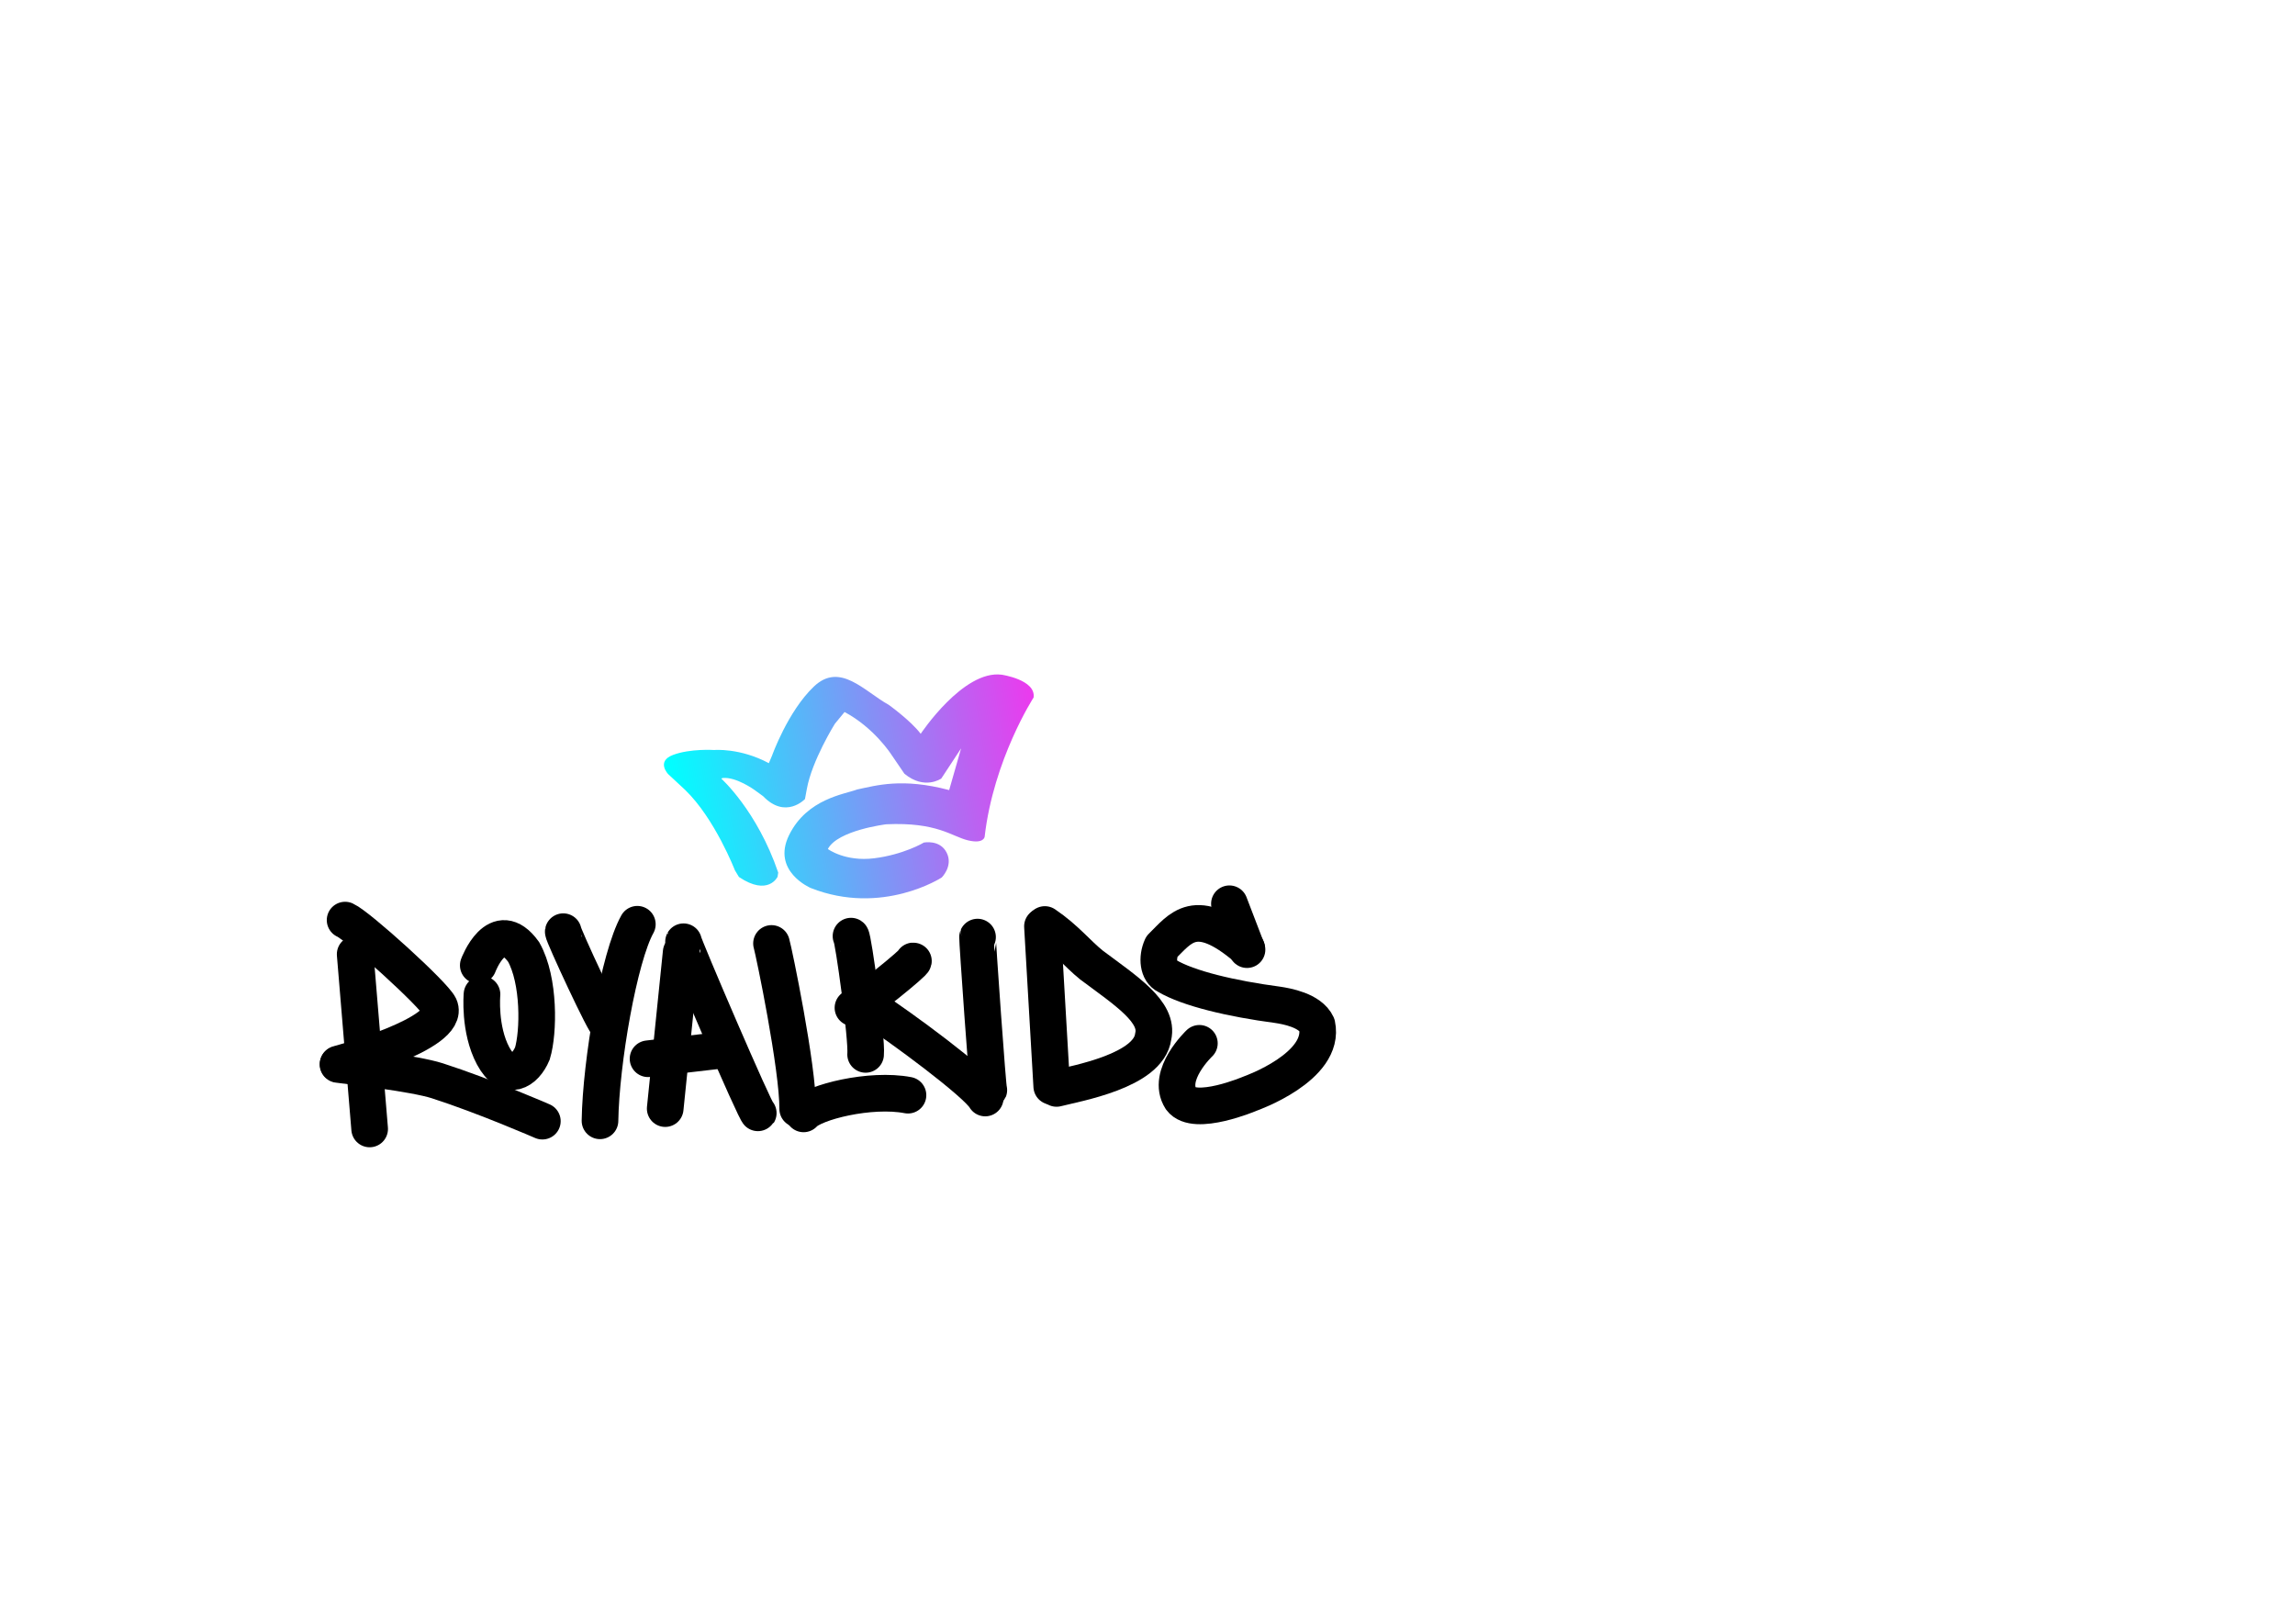
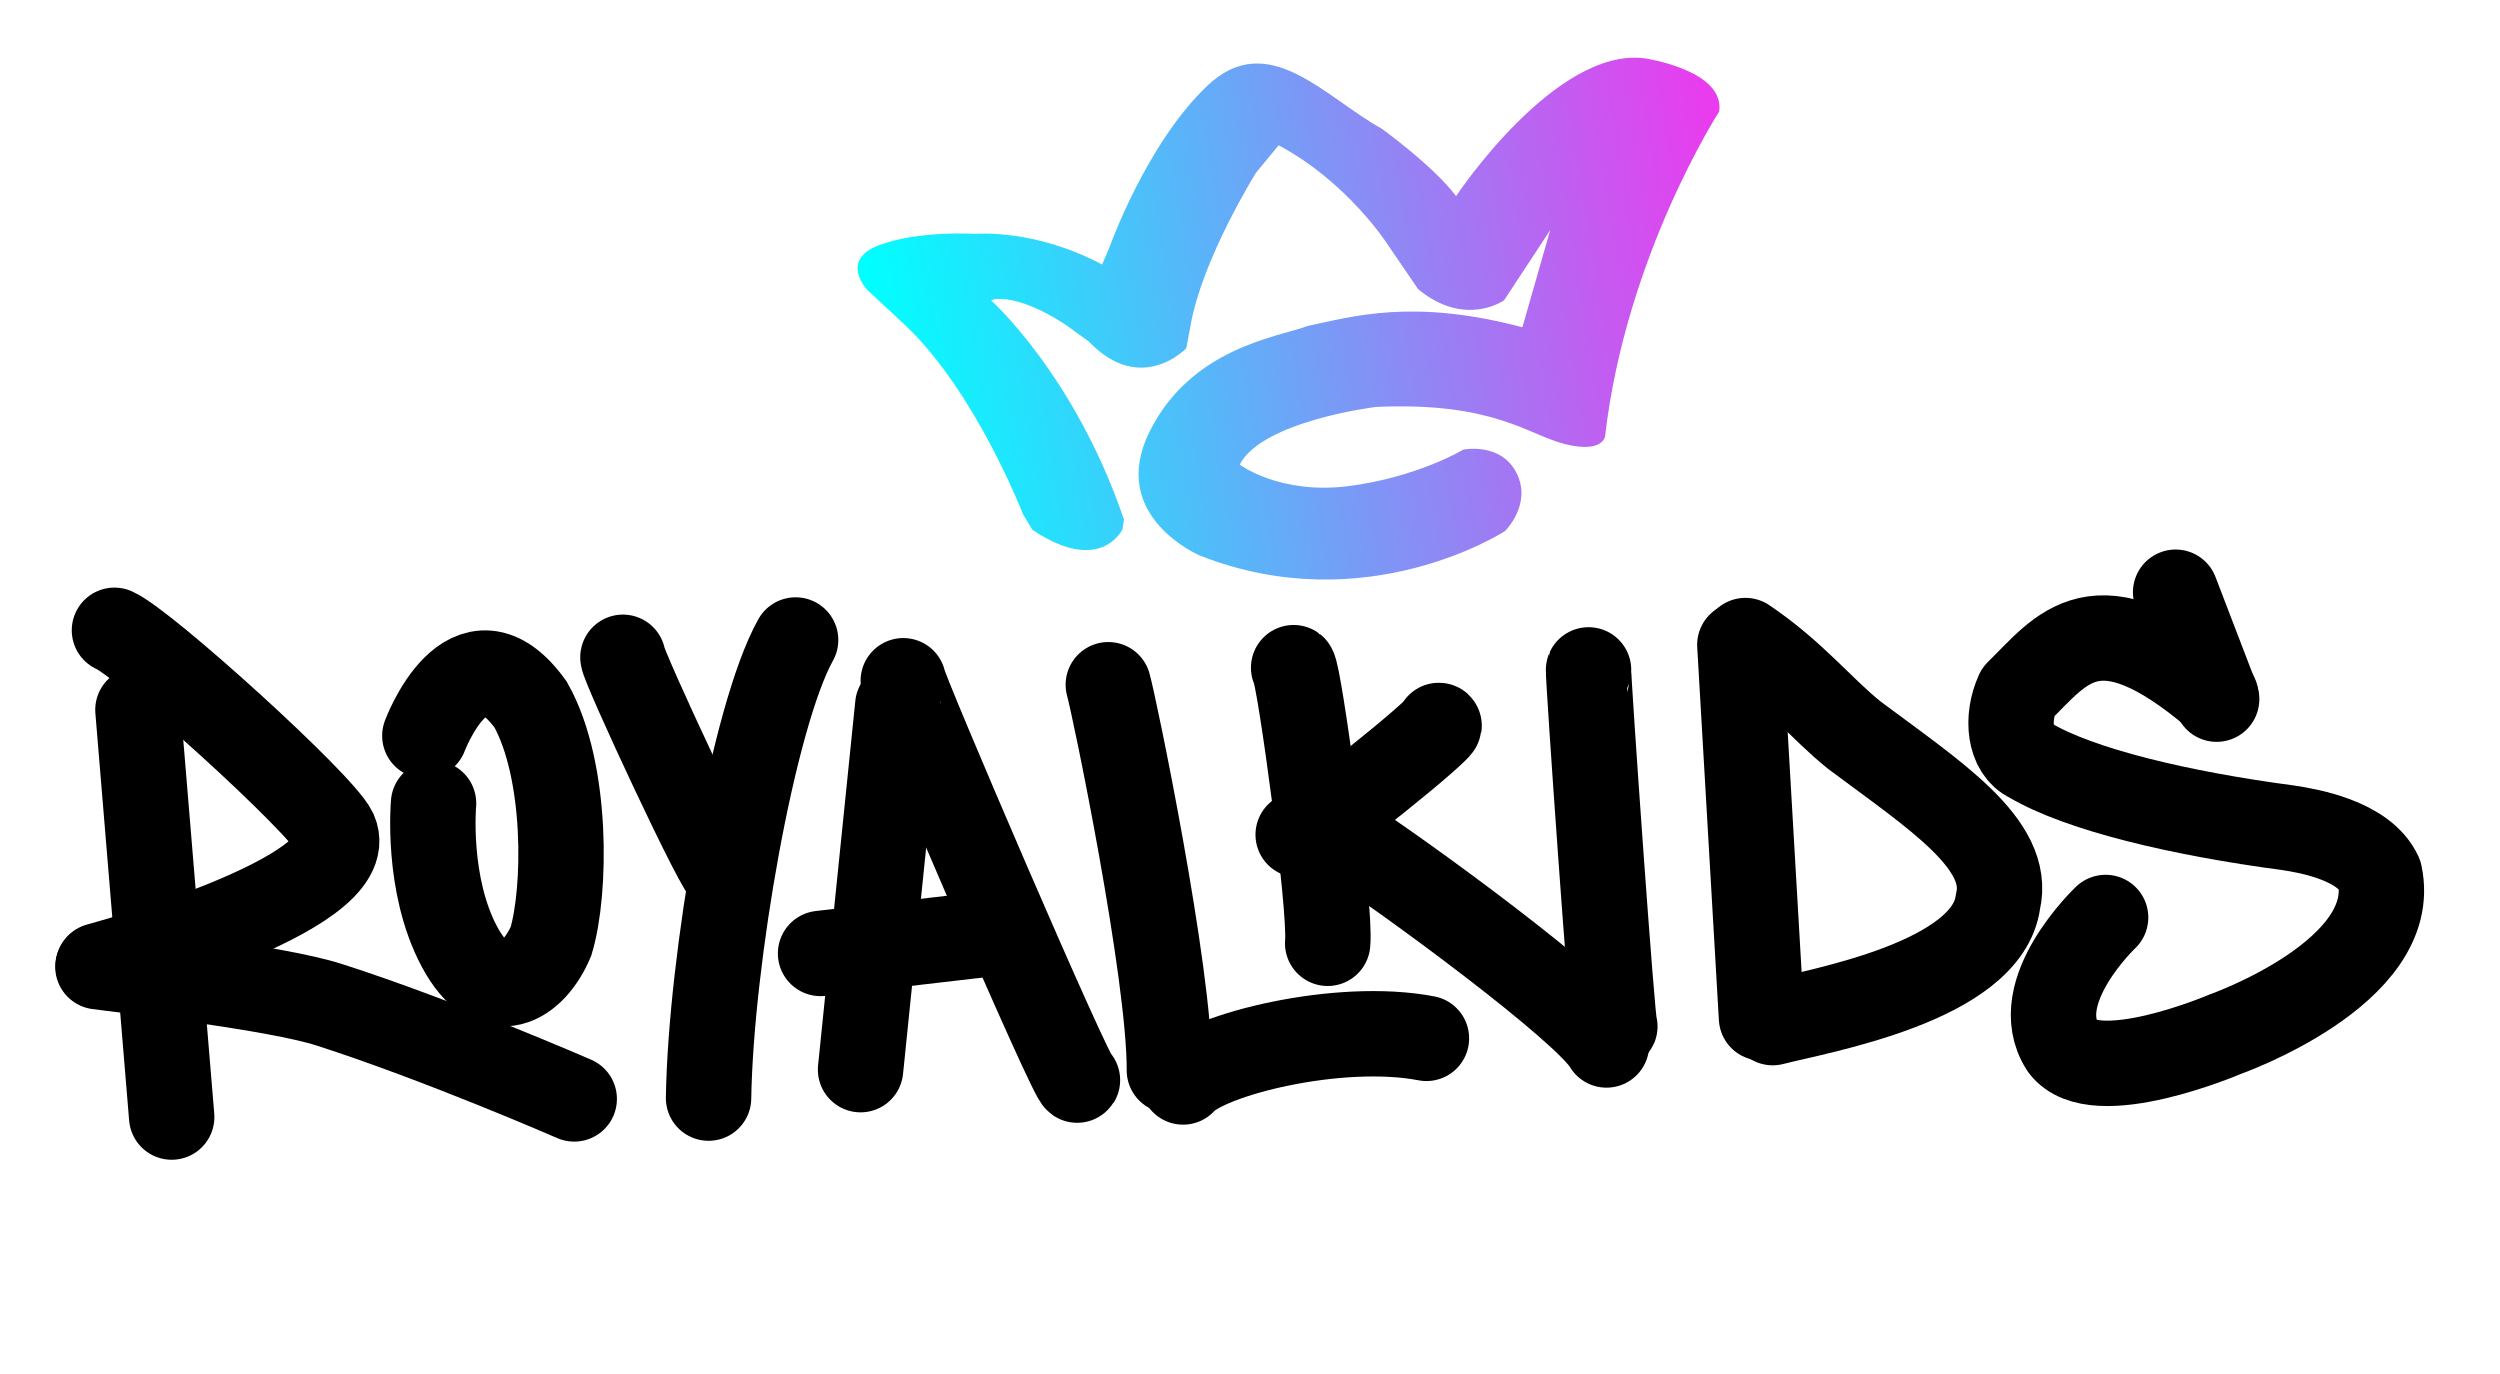
- <svg xmlns="http://www.w3.org/2000/svg" viewBox="465.53 -141.133 3508 2481">
+ <svg xmlns="http://www.w3.org/2000/svg" viewBox="917.965 851.874 1639.501 900.414">
  <defs>
    <linearGradient gradientUnits="userSpaceOnUse" x1="1786.872" y1="889.716" x2="1786.872" y2="1221.529" id="gradient-0" gradientTransform="matrix(-0.162698, -1.016771, 1.667964, -0.301531, 292.9734, 3114.389)">
      <stop offset="0" style="stop-color: rgb(0, 255, 255);" />
      <stop offset="1" style="stop-color: rgb(233, 60, 238);" />
    </linearGradient>
  </defs>
  <path style="stroke-width: 2px; fill: url(&quot;#gradient-0&quot;);" d="M 1877.45 1146.75 C 1877.45 1146.75 1902.22 1141.63 1912.53 1162.1 C 1922.85 1182.57 1904.97 1200.12 1904.97 1200.12 C 1904.97 1200.12 1814.18 1259.34 1704.82 1216.2 C 1704.82 1216.2 1644.29 1190.61 1671.8 1135.05 C 1699.31 1079.49 1756.88 1072.8 1775.66 1065.6 C 1805.21 1059.39 1844.68 1047.49 1916.36 1066.5 L 1934.61 1002.73 L 1904.35 1048.79 C 1904.35 1048.79 1878.9 1067.06 1847.94 1041.47 L 1828 1012.23 C 1828 1012.23 1801.86 971.291 1756.47 947.165 L 1741.65 965.164 C 1741.65 965.164 1706.63 1021.23 1698.8 1064.87 L 1695.94 1080.22 C 1695.94 1080.22 1666.36 1111.66 1631.97 1075.83 L 1618.9 1066.33 C 1618.9 1066.33 1590.7 1045.86 1570.07 1048.05 L 1567.99 1048.92 C 1567.99 1048.92 1622.84 1097.91 1655.08 1192.65 L 1654.04 1199.06 C 1654.04 1199.06 1639.8 1229.35 1595.04 1199.34 L 1588.84 1189.09 C 1588.84 1189.09 1558.45 1110.35 1512.83 1066.27 L 1486.93 1042.16 C 1486.93 1042.16 1468.02 1022.61 1494.44 1012.7 C 1520.87 1002.78 1557.4 1005.26 1557.4 1005.26 C 1557.4 1005.26 1596.43 1001.68 1640.73 1025.36 L 1645.65 1013.8 C 1645.65 1013.8 1669.67 946.244 1709.57 908.253 C 1749.47 870.263 1786.35 915.32 1824.03 936.23 C 1824.03 936.23 1857.91 960.582 1872.86 980.492 C 1872.86 980.492 1937.84 882.51 1996.61 890.137 C 1996.61 890.137 2049.19 897.763 2045.43 925.001 C 2045.43 925.001 1984.27 1019.42 1970.6 1137.81 C 1970.6 1137.81 1969.51 1149.23 1944.83 1143.25 C 1920.15 1137.27 1898.06 1115.21 1820.25 1118.76 C 1820.25 1118.76 1745.77 1127.82 1730.95 1156.57 C 1730.95 1156.57 1757.26 1176.26 1801.72 1170.74 C 1846.18 1165.23 1877.31 1147.11 1877.45 1146.75 Z" />
-   <path style="fill-rule: nonzero; paint-order: fill; fill: none; stroke-width: 56px; stroke-linecap: round; stroke: rgb(0, 0, 0);" d="M 993.021 1265.22 C 1013.05 1274.09 1128.75 1378.83 1137.41 1397.2 C 1155.85 1438.56 982.433 1485.19 982.433 1485.19" />
-   <path style="fill: none; stroke-width: 56px; stroke-linecap: round; stroke: rgb(0, 0, 0);" d="M 1030.56 1584.44 L 1008.42 1317.38" />
-   <path style="fill: none; stroke-width: 56px; stroke-linecap: round; stroke: rgb(0, 0, 0);" d="M 1294.54 1572.54 C 1294.54 1572.54 1206.29 1534.05 1133.9 1510.8 C 1098.67 1499.49 1000.41 1488.39 982.172 1485.85" />
-   <path style="fill: none; stroke-linecap: round; stroke-width: 56px; stroke: rgb(0, 0, 0);" d="M 1196.58 1334.38 C 1196.58 1334.38 1225.13 1257.62 1265.94 1313.89 C 1290.44 1357.54 1289.13 1436.6 1279.32 1469.12 C 1267.97 1496.02 1241.14 1513.62 1219.3 1472.76 C 1197.45 1431.89 1202.29 1378.69 1202.29 1378.69" />
-   <path style="fill: none; stroke-width: 56px; stroke-linecap: round; stroke: rgb(0, 0, 0);" d="M 1326.48 1282.92 C 1325.61 1286.62 1392.69 1431.15 1394.25 1424.51" />
-   <path style="fill: none; stroke-width: 56px; stroke-linecap: round; stroke: rgb(0, 0, 0);" d="M 1439.73 1271.58 C 1411.77 1321.72 1384.06 1482.02 1382.64 1572.01" />
-   <path style="fill: rgb(216, 216, 216); stroke-width: 56px; stroke-linecap: round; stroke: rgb(0, 0, 0);" d="M 1574.79 1463.34 L 1456.09 1477.15" />
-   <path style="fill: none; stroke-width: 56px; stroke-linecap: round; stroke: rgb(0, 0, 0);" d="M 1510.34 1298.31 C 1509.04 1300.53 1622.11 1564.02 1624.56 1560.22" />
-   <path style="fill: none; stroke-width: 56px; stroke-linecap: round; stroke: rgb(0, 0, 0);" d="M 1482.32 1553.35 L 1506.74 1314.35" />
-   <path style="fill: none; stroke-width: 56px; stroke-linecap: round; stroke: rgb(0, 0, 0);" d="M 1644.8 1300.92 C 1648.54 1313.73 1685.2 1490.26 1684.85 1553.8" />
-   <path style="fill: rgb(216, 216, 216); stroke-width: 56px; stroke-linecap: round; stroke: rgb(0, 0, 0);" d="M 1693.82 1561.42 C 1709.28 1543.49 1796.12 1521.76 1853.42 1532.83" />
-   <path style="fill: none; stroke-linecap: round; stroke-width: 56px; stroke-linejoin: round; stroke: rgb(0, 0, 0);" d="M 1766.33 1289.73 C 1769.8 1292.19 1790.95 1446.62 1788.65 1470.49" />
-   <path style="fill: none; stroke-linecap: round; stroke-width: 56px; stroke-linejoin: round; stroke: rgb(0, 0, 0);" d="M 1769.31 1399.25 C 1779.71 1398.51 1866.42 1327.28 1861.54 1327.63" />
-   <path style="fill: none; stroke-linecap: round; stroke-width: 56px; stroke-linejoin: round; stroke: rgb(0, 0, 0);" d="M 1959.74 1291.19 C 1959.11 1292.54 1975.59 1528 1976.98 1525.03" />
-   <path style="fill: none; stroke-linecap: round; stroke-width: 56px; stroke-linejoin: round; stroke: rgb(0, 0, 0);" d="M 1793.56 1396.97 C 1841.64 1427.95 1958.53 1514.41 1971.5 1537.16" />
-   <path style="fill: none; stroke-linecap: round; stroke-width: 56px; stroke-linejoin: round; stroke: rgb(0, 0, 0);" d="M 2058.96 1274.74 L 2073.17 1519.39" />
-   <path style="fill: none; stroke-linecap: round; stroke-width: 56px; stroke-linejoin: round; stroke: rgb(0, 0, 0);" d="M 2344.74 1240.25 L 2371.64 1310.38" />
-   <path style="fill: none; stroke-linecap: round; stroke-width: 56px; stroke-linejoin: round; stroke: rgb(0, 0, 0);" d="M 2371.11 1308.17 C 2292.38 1241.12 2270.05 1277.87 2241.28 1305.94 C 2233.5 1323.06 2235.74 1344.1 2249.15 1350.33 C 2281.72 1369.73 2347.92 1385.41 2418.59 1394.74 C 2431.34 1396.68 2468.27 1402.88 2478.54 1425.2 C 2492.47 1489.6 2376.89 1530.25 2376.89 1530.25 C 2376.89 1530.25 2291.49 1566.76 2270.7 1538.49 C 2247.42 1502.23 2298.83 1453.56 2298.83 1453.56" />
-   <path style="fill: none; stroke-width: 56px; stroke-linecap: round; stroke-linejoin: round; stroke: rgb(0, 0, 0);" d="M 2080.52 1522.51 C 2110.41 1514.77 2221.34 1495.93 2228.24 1443.17 C 2237.22 1405.46 2186.44 1373.21 2133.92 1333.91 C 2112.15 1316.41 2094.58 1293.59 2062.61 1271.95" />
+   <g style="pointer-events: none;">
+     <path style="fill-rule: nonzero; paint-order: fill; fill: none; stroke-width: 56px; stroke-linecap: round; stroke: rgb(0, 0, 0);" d="M 993.021 1265.22 C 1013.05 1274.09 1128.75 1378.83 1137.41 1397.2 C 1155.85 1438.56 982.433 1485.19 982.433 1485.19" />
+     <path style="fill: none; stroke-width: 56px; stroke-linecap: round; stroke: rgb(0, 0, 0);" d="M 1030.56 1584.44 L 1008.42 1317.38" />
+     <path style="fill: none; stroke-width: 56px; stroke-linecap: round; stroke: rgb(0, 0, 0);" d="M 1294.54 1572.54 C 1294.54 1572.54 1206.29 1534.05 1133.9 1510.8 C 1098.67 1499.49 1000.41 1488.39 982.172 1485.85" />
+     <path style="fill: none; stroke-linecap: round; stroke-width: 56px; stroke: rgb(0, 0, 0);" d="M 1196.58 1334.38 C 1196.58 1334.38 1225.13 1257.62 1265.94 1313.89 C 1290.44 1357.54 1289.13 1436.6 1279.32 1469.12 C 1267.97 1496.02 1241.14 1513.62 1219.3 1472.76 C 1197.45 1431.89 1202.29 1378.69 1202.29 1378.69" />
+     <path style="fill: none; stroke-width: 56px; stroke-linecap: round; stroke: rgb(0, 0, 0);" d="M 1326.48 1282.92 C 1325.61 1286.62 1392.69 1431.15 1394.25 1424.51" />
+     <path style="fill: none; stroke-width: 56px; stroke-linecap: round; stroke: rgb(0, 0, 0);" d="M 1439.73 1271.58 C 1411.77 1321.72 1384.06 1482.02 1382.64 1572.01" />
+     <path style="fill: rgb(216, 216, 216); stroke-width: 56px; stroke-linecap: round; stroke: rgb(0, 0, 0);" d="M 1574.79 1463.34 L 1456.09 1477.15" />
+     <path style="fill: none; stroke-width: 56px; stroke-linecap: round; stroke: rgb(0, 0, 0);" d="M 1510.34 1298.31 C 1509.04 1300.53 1622.11 1564.02 1624.56 1560.22" />
+     <path style="fill: none; stroke-width: 56px; stroke-linecap: round; stroke: rgb(0, 0, 0);" d="M 1482.32 1553.35 L 1506.74 1314.35" />
+     <path style="fill: none; stroke-width: 56px; stroke-linecap: round; stroke: rgb(0, 0, 0);" d="M 1644.8 1300.92 C 1648.54 1313.73 1685.2 1490.26 1684.85 1553.8" />
+     <path style="fill: rgb(216, 216, 216); stroke-width: 56px; stroke-linecap: round; stroke: rgb(0, 0, 0);" d="M 1693.82 1561.42 C 1709.28 1543.49 1796.12 1521.76 1853.42 1532.83" />
+     <path style="fill: none; stroke-linecap: round; stroke-width: 56px; stroke-linejoin: round; stroke: rgb(0, 0, 0);" d="M 1766.33 1289.73 C 1769.8 1292.19 1790.95 1446.62 1788.65 1470.49" />
+     <path style="fill: none; stroke-linecap: round; stroke-width: 56px; stroke-linejoin: round; stroke: rgb(0, 0, 0);" d="M 1769.31 1399.25 C 1779.71 1398.51 1866.42 1327.28 1861.54 1327.63" />
+     <path style="fill: none; stroke-linecap: round; stroke-width: 56px; stroke-linejoin: round; stroke: rgb(0, 0, 0);" d="M 1959.74 1291.19 C 1959.11 1292.54 1975.59 1528 1976.98 1525.03" />
+     <path style="fill: none; stroke-linecap: round; stroke-width: 56px; stroke-linejoin: round; stroke: rgb(0, 0, 0);" d="M 1793.56 1396.97 C 1841.64 1427.95 1958.53 1514.41 1971.5 1537.16" />
+     <path style="fill: none; stroke-linecap: round; stroke-width: 56px; stroke-linejoin: round; stroke: rgb(0, 0, 0);" d="M 2058.96 1274.74 L 2073.17 1519.39" />
+     <path style="fill: none; stroke-linecap: round; stroke-width: 56px; stroke-linejoin: round; stroke: rgb(0, 0, 0);" d="M 2344.74 1240.25 L 2371.64 1310.38" />
+     <path style="fill: none; stroke-linecap: round; stroke-width: 56px; stroke-linejoin: round; stroke: rgb(0, 0, 0);" d="M 2371.11 1308.17 C 2292.38 1241.12 2270.05 1277.87 2241.28 1305.94 C 2233.5 1323.06 2235.74 1344.1 2249.15 1350.33 C 2281.72 1369.73 2347.92 1385.41 2418.59 1394.74 C 2431.34 1396.68 2468.27 1402.88 2478.54 1425.2 C 2492.47 1489.6 2376.89 1530.25 2376.89 1530.25 C 2376.89 1530.25 2291.49 1566.76 2270.7 1538.49 C 2247.42 1502.23 2298.83 1453.56 2298.83 1453.56" />
+     <path style="fill: none; stroke-width: 56px; stroke-linecap: round; stroke-linejoin: round; stroke: rgb(0, 0, 0);" d="M 2080.52 1522.51 C 2110.41 1514.77 2221.34 1495.93 2228.24 1443.17 C 2237.22 1405.46 2186.44 1373.21 2133.92 1333.91 C 2112.15 1316.41 2094.58 1293.59 2062.61 1271.95" />
+   </g>
</svg>
